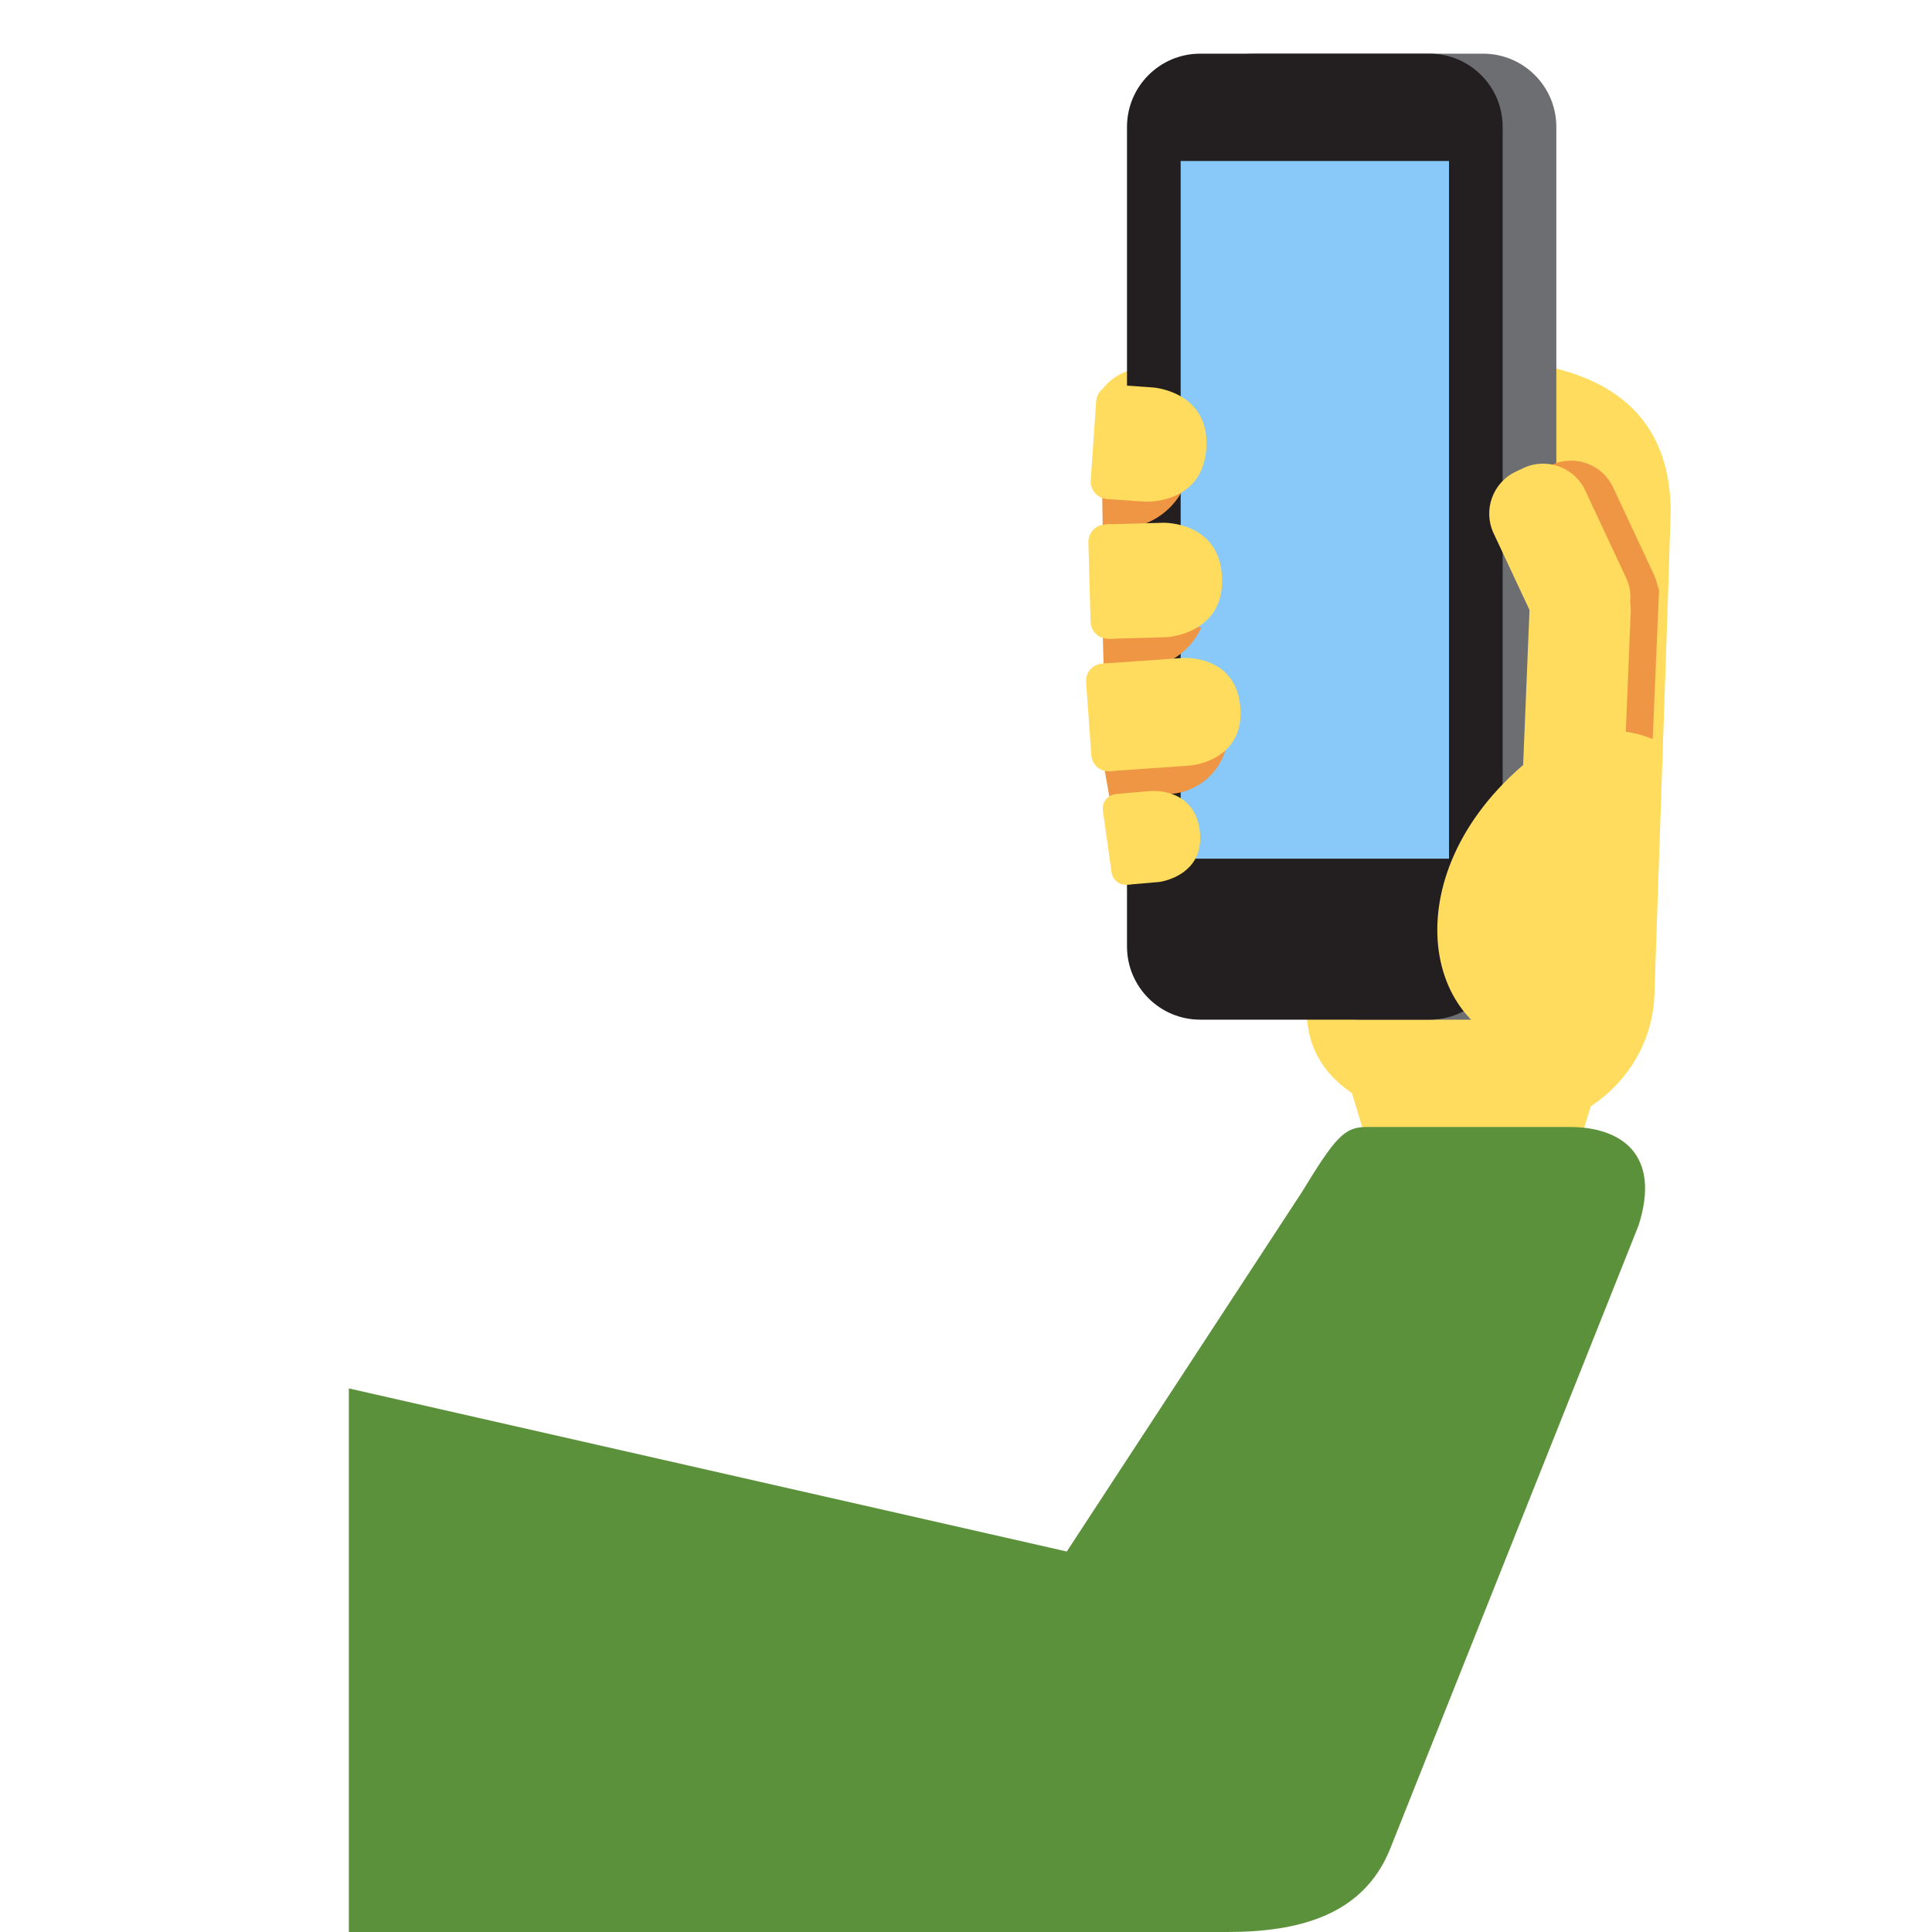
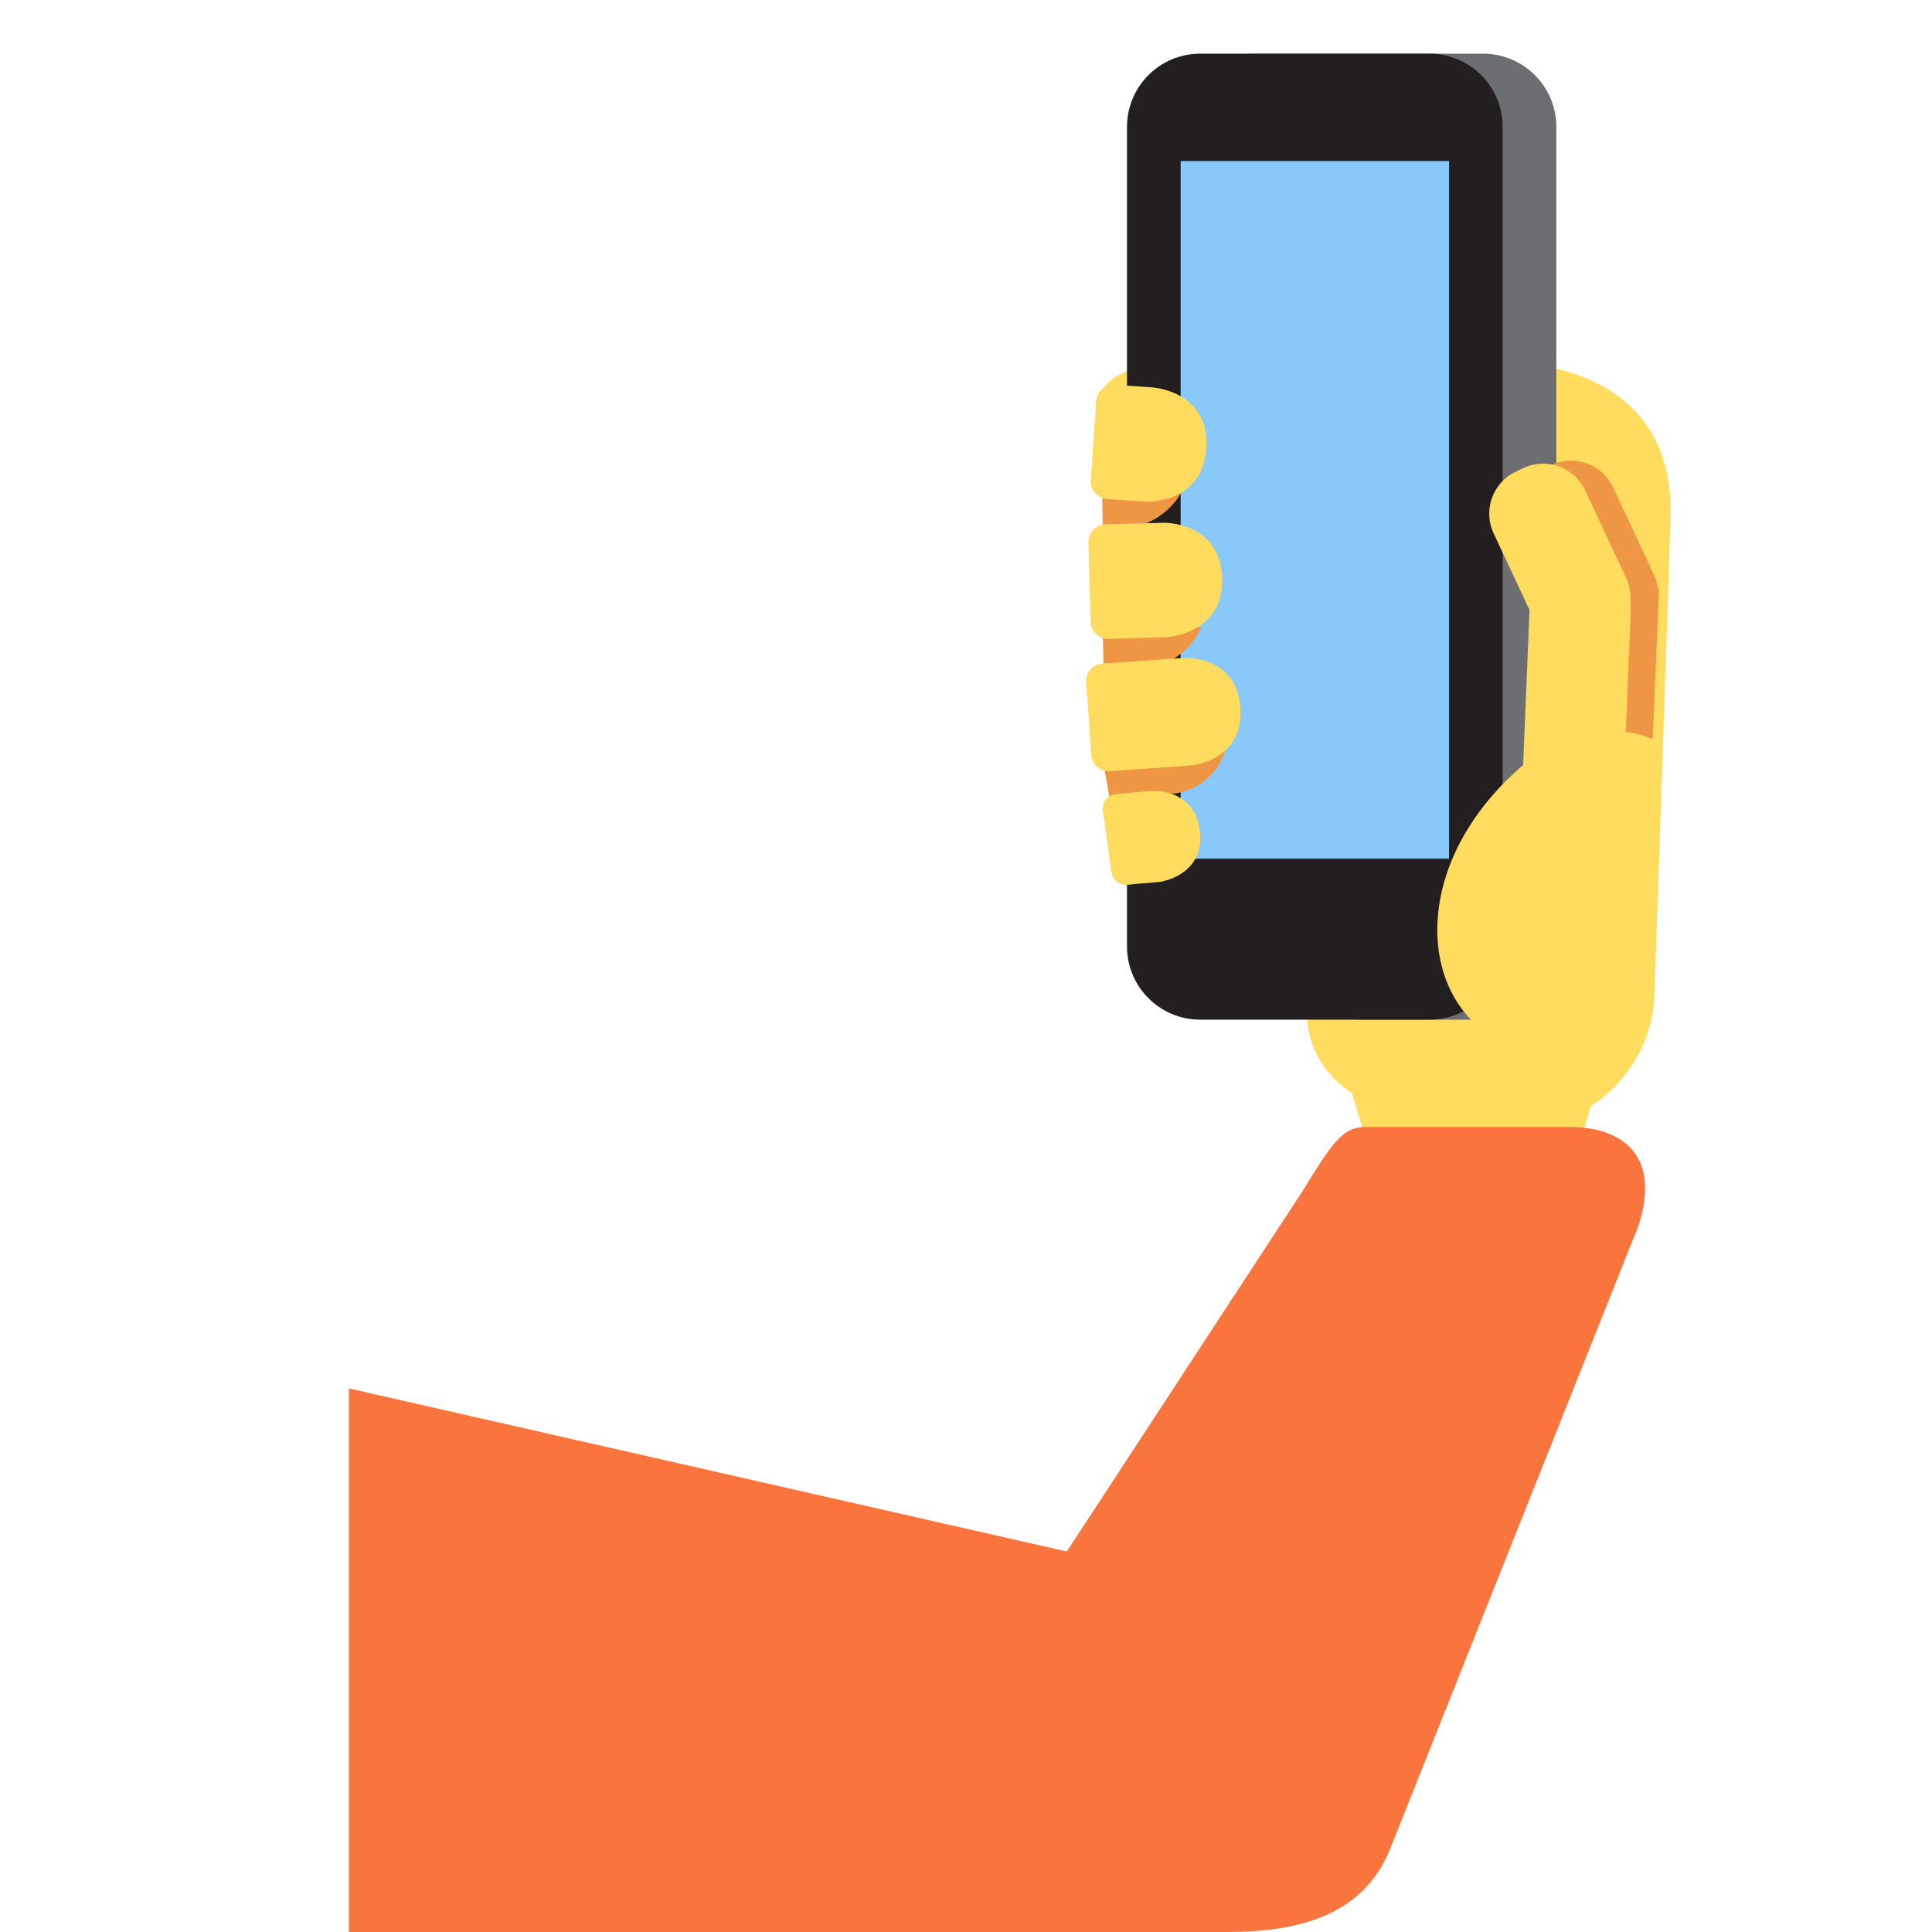
<svg xmlns="http://www.w3.org/2000/svg" viewBox="0 0 36 36">
-   <path fill="#FFDC5D" d="M28.384 6.753s-2.42-.003-2.697 1.999l-1.3 9.659c-.372 2.182 2.133 2.637 3.64 2.668 1.507.031 2.761-1.113 2.801-2.556l.104-3.046.153-4.488.045-1.449c0-1.208-.521-2.498-2.746-2.787z" />
-   <path fill="#EF9645" d="M30.146 10.439l-.159-.007a.867.867 0 00-.898.827l-.073 2.506 1.766.328.132-3.103a.867.867 0 00-.768-.551z" />
-   <path fill="#FFDC5D" d="M29.25 21.906h-3.594l-.5-1.656h4.594zm-8.826-14.4s.144-.764 1.347-.68l-.332 1.051-1.015-.371z" />
+   <g fill="#FFDC5D">
+     <path d="M28.384 6.753s-2.42-.003-2.697 1.999l-1.3 9.659c-.372 2.182 2.133 2.637 3.64 2.668 1.507.031 2.761-1.113 2.801-2.556l.104-3.046.153-4.488.045-1.449c0-1.208-.521-2.498-2.746-2.787z" />
+     <path d="M29.25 21.906h-3.594l-.5-1.656h4.594zm-8.826-14.4s.144-.764 1.347-.68l-.332 1.051-1.015-.371z" />
+   </g>
  <path fill="#6D6E71" d="M29 2.365C29 1.611 28.389 1 27.635 1h-4.27C22.611 1 22 1.611 22 2.365v15.27C22 18.389 24.611 19 25.365 19h2.27c.754 0 1.365-.611 1.365-1.365V2.365z" />
  <path fill="#231F20" d="M28 2.365C28 1.611 27.389 1 26.635 1h-4.27C21.611 1 21 1.611 21 2.365v15.27c0 .754.611 1.365 1.365 1.365h4.27c.754 0 1.365-.611 1.365-1.365V2.365z" />
  <path fill="#88C9F9" d="M22 3h5v13h-5z" />
-   <path fill="#EF9645" d="M20.546 14.136l.131.745.537-.045.599-.042c.49-.035.884-.37 1.022-.812l-2.289.154zm0-2.391l.02.73.651-.007a1.331 1.331 0 001.172-.782l-1.843.059zm-.01-2.65l.011.717.223.031a1.33 1.33 0 001.242-.664l-1.476-.084zm9.868 2.763l-.144.067a.865.865 0 01-1.147-.416l-.763-1.631a.865.865 0 01.416-1.147l.144-.067a.865.865 0 011.147.416l.763 1.631a.865.865 0 01-.416 1.147z" />
-   <path fill="#FFDC5D" d="M29.326 16.167l-.159-.007a.867.867 0 01-.827-.898l.162-3.936a.867.867 0 01.898-.827l.159.007c.474.02.846.424.827.898l-.162 3.936a.864.864 0 01-.898.827z" />
-   <path fill="#FFDC5D" d="M29.885 11.915l-.144.067a.865.865 0 01-1.147-.416l-.764-1.631a.865.865 0 01.416-1.147l.144-.068a.865.865 0 011.147.416l.763 1.631a.865.865 0 01-.415 1.148zm.933 1.865c-.785-.332-1.639-.124-1.974.114-2.887 2.044-2.462 5.208-.448 5.645 1.63.353 2.182-.789 2.182-.789l.182-3.272.058-1.698zm-10.1-1.878l-.06.002a.329.329 0 01-.337-.319l-.041-1.477a.329.329 0 01.319-.337l.06-.002a.329.329 0 01.337.319l.041 1.477a.329.329 0 01-.319.337z" />
-   <g fill="#FFDC5D">
-     <path d="M20.695 14.369l1.486-.105s.378-.029.654-.283c.172-.159.305-.405.277-.79-.071-1.002-1.073-.931-1.073-.931l-.403.029-.599.042-.483.034.141 2.004z" />
-     <path d="M20.713 14.368l-.037.003a.321.321 0 01-.341-.296l-.097-1.368a.321.321 0 01.296-.341l.037-.003a.321.321 0 01.341.296l.097 1.368a.32.32 0 01-.296.341z" />
+   <g fill="#EF9645">
+     <path d="M20.546 14.136l.131.745.537-.045.599-.042c.49-.035.884-.37 1.022-.812l-2.289.154zm0-2.391l.02.73.651-.007a1.331 1.331 0 001.172-.782l-1.843.059zm-.01-2.65l.011.717.223.031a1.33 1.33 0 001.242-.664l-1.476-.084zm9.61 1.344l-.159-.007a.867.867 0 00-.898.827l-.073 2.506 1.766.328.132-3.103a.867.867 0 00-.768-.551z" />
+     <path d="M30.404 11.858l-.144.067a.865.865 0 01-1.147-.416l-.763-1.631a.865.865 0 01.416-1.147l.144-.067a.865.865 0 011.147.416l.763 1.631a.865.865 0 01-.416 1.147z" />
  </g>
  <g fill="#FFDC5D">
-     <path d="M20.846 14.79l.187 1.693.571-.049s.291-.037.513-.236c.156-.139.278-.356.24-.704-.094-.846-.94-.753-.94-.753l-.571.049z" />
-     <path d="M21.049 16.481l-.031.004a.272.272 0 01-.306-.23l-.162-1.151a.272.272 0 01.23-.306l.031-.004a.272.272 0 01.306.23l.162 1.151a.272.272 0 01-.23.306z" />
-   </g>
-   <g fill="#FFDC5D">
-     <path d="M21.339 9.348s.358.018.673-.169c.228-.135.434-.375.465-.821.074-1.064-.99-1.138-.99-1.138l-.532-.037-.148-.01-.148 2.128.68.047z" />
+     <path d="M29.326 16.167l-.159-.007a.867.867 0 01-.827-.898l.162-3.936a.867.867 0 01.898-.827l.159.007c.474.02.846.424.827.898l-.162 3.936a.864.864 0 01-.898.827z" />
+     <path d="M29.885 11.915l-.144.067a.865.865 0 01-1.147-.416l-.764-1.631a.865.865 0 01.416-1.147l.144-.068a.865.865 0 011.147.416l.763 1.631a.865.865 0 01-.415 1.148zm.933 1.865c-.785-.332-1.639-.124-1.974.114-2.887 2.044-2.462 5.208-.448 5.645 1.63.353 2.182-.789 2.182-.789l.182-3.272.058-1.698zm-9.972 1.01l.187 1.693.571-.049s.291-.037.513-.236c.156-.139.278-.356.24-.704-.094-.846-.94-.753-.94-.753l-.571.049z" />
+     <path d="M21.049 16.481l-.031.004a.272.272 0 01-.306-.23l-.162-1.151a.272.272 0 01.23-.306l.031-.004a.272.272 0 01.306.23l.162 1.151a.272.272 0 01-.23.306zm-.354-2.112l1.486-.105s.378-.029.654-.283c.172-.159.305-.405.277-.79-.071-1.002-1.073-.931-1.073-.931l-.403.029-.599.042-.483.034.141 2.004z" />
+     <path d="M20.713 14.368l-.037.003a.321.321 0 01-.341-.296l-.097-1.368a.321.321 0 01.296-.341l.037-.003a.321.321 0 01.341.296l.097 1.368a.32.32 0 01-.296.341zm.005-2.466l-.06.002a.329.329 0 01-.337-.319l-.041-1.477a.329.329 0 01.319-.337l.06-.002a.329.329 0 01.337.319l.041 1.477a.329.329 0 01-.319.337z" />
+     <path d="M21.735 11.873s.358-.017.653-.234c.214-.157.396-.415.383-.862-.03-1.066-1.096-1.036-1.096-1.036l-.533.015-.514.014.06 2.133 1.047-.03zm-.396-2.525s.358.018.673-.169c.228-.135.434-.375.465-.821.074-1.064-.99-1.138-.99-1.138l-.532-.037-.148-.01-.148 2.128.68.047z" />
    <path d="M20.689 9.303l-.06-.004a.33.33 0 01-.305-.35l.102-1.474a.33.33 0 01.35-.305l.06.004a.33.33 0 01.305.35l-.102 1.474a.329.329 0 01-.35.305z" />
  </g>
-   <path fill="#FFDC5D" d="M21.735 11.873s.358-.017.653-.234c.214-.157.396-.415.383-.862-.03-1.066-1.096-1.036-1.096-1.036l-.533.015-.514.014.06 2.133 1.047-.03z" />
-   <path fill="#5C913B" d="M29.25 21h-3.792c-.411 0-.583.203-1.198 1.211l-4.382 6.699L6.5 25.871V36h16.365c1.333 0 2.533-.307 3.035-1.542l4.633-11.626C30.958 21.5 30.197 21 29.25 21z" />
+   <path fill="#FA743E" d="M29.25 21h-3.792c-.411 0-.583.203-1.198 1.211l-4.382 6.699L6.5 25.871V36h16.365c1.333 0 2.533-.307 3.035-1.542l4.633-11.626C30.958 21.5 30.197 21 29.25 21z" />
</svg>
